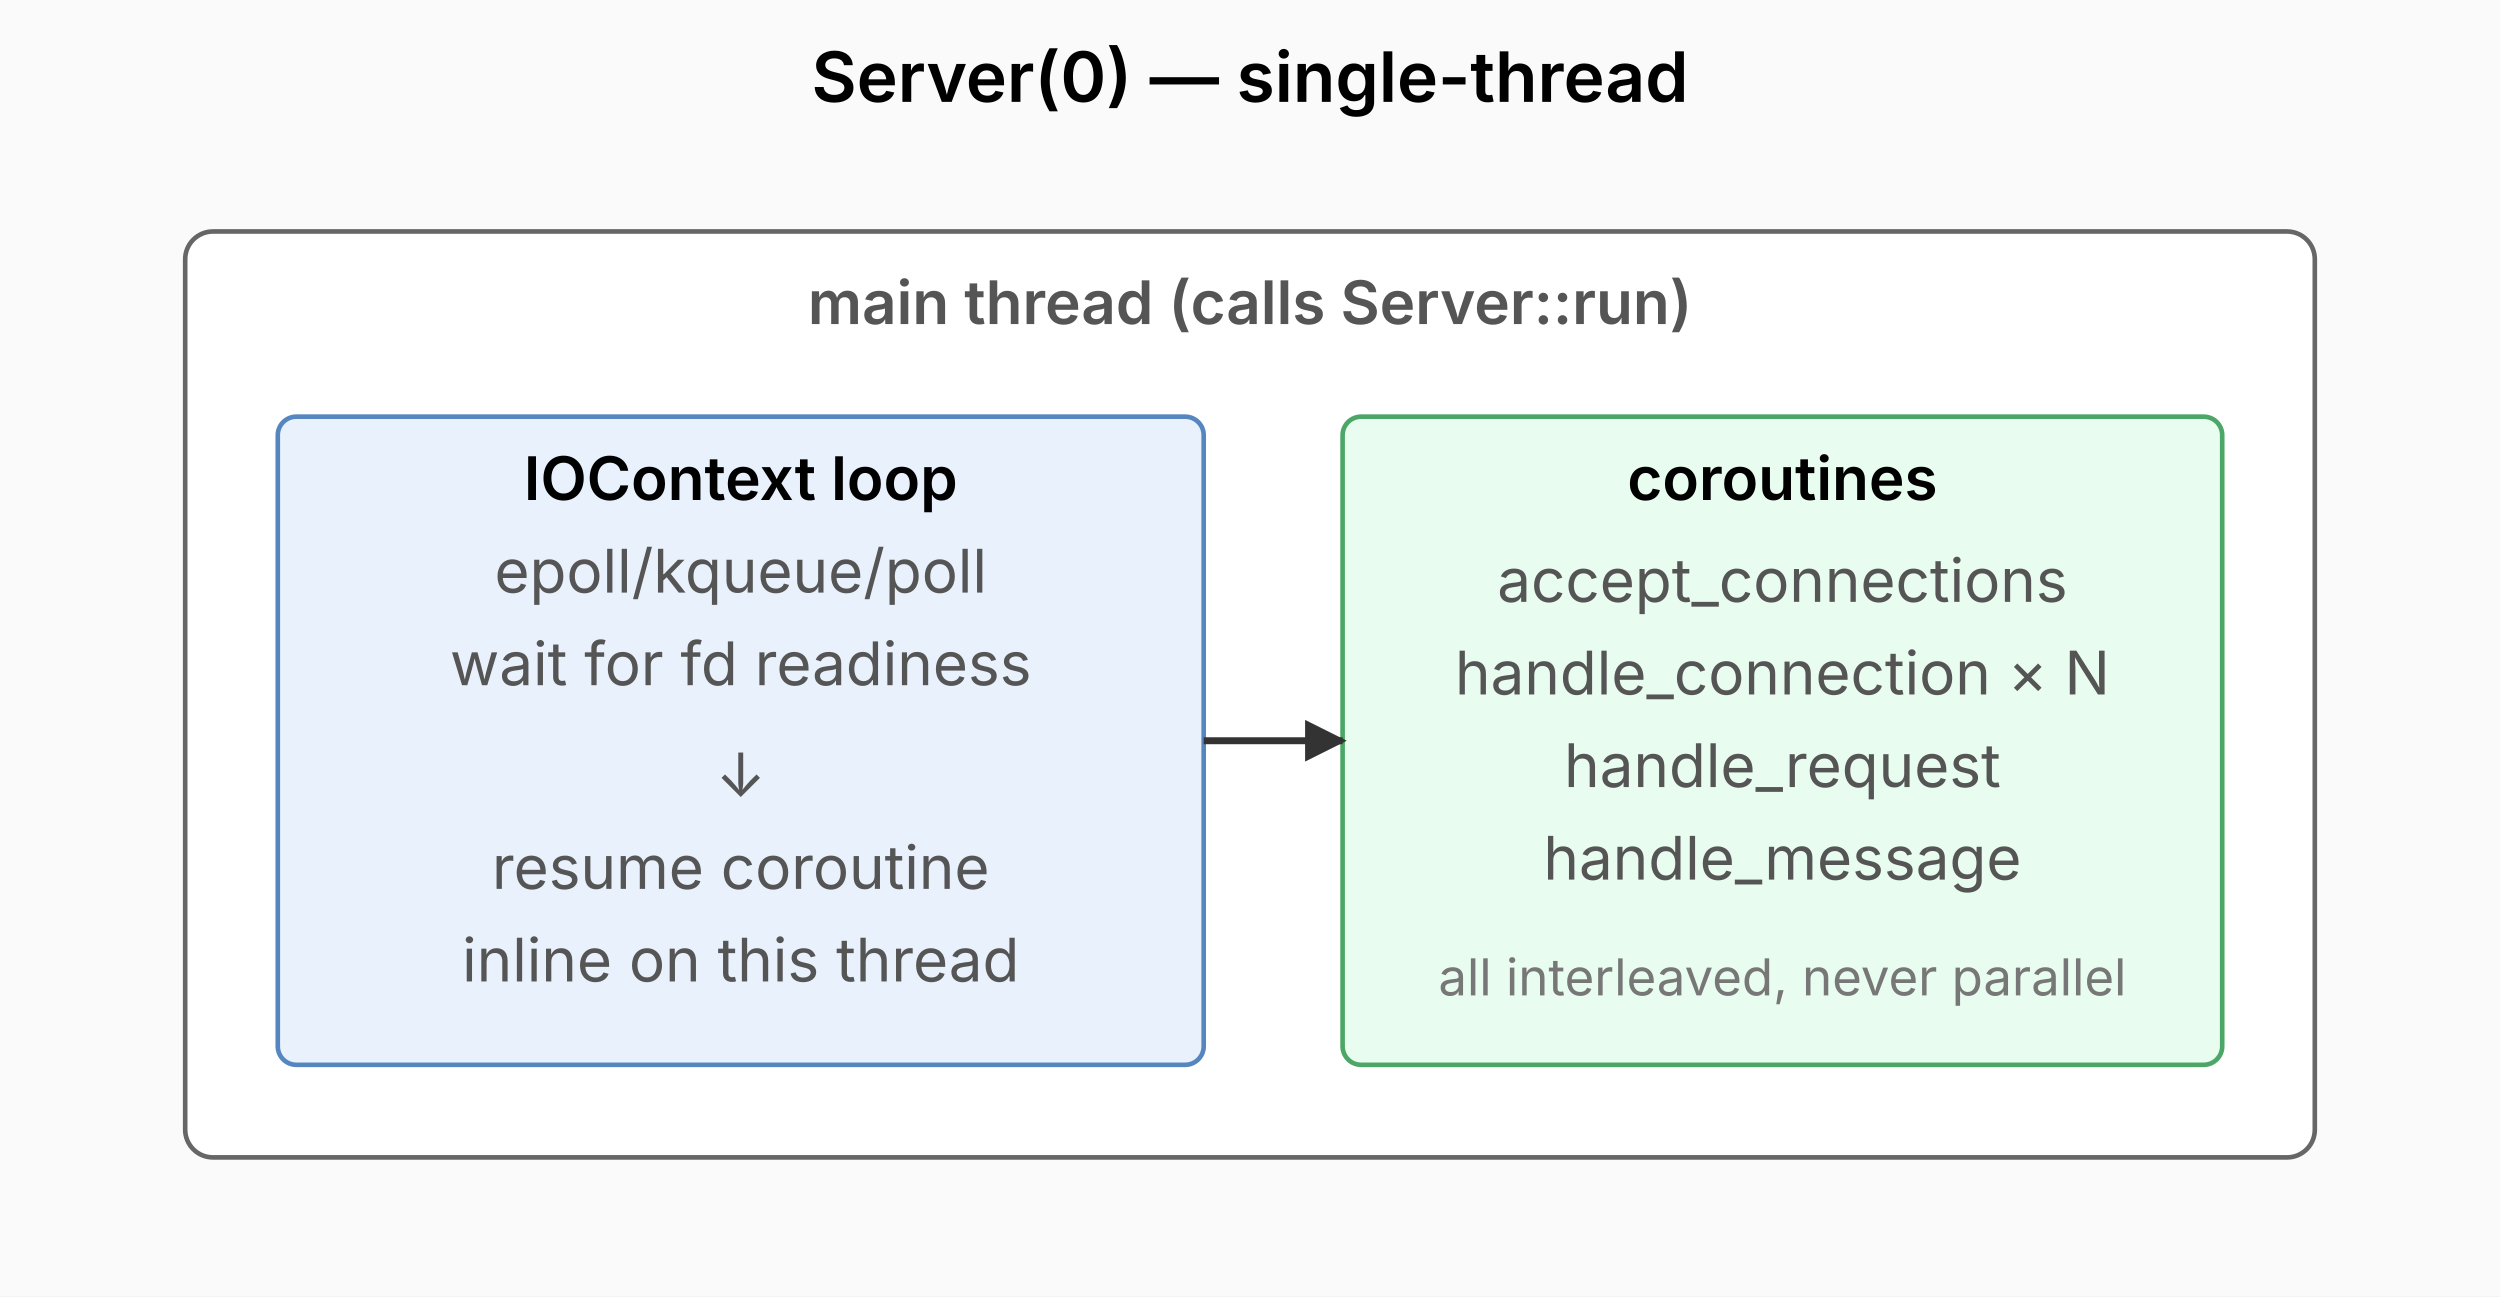
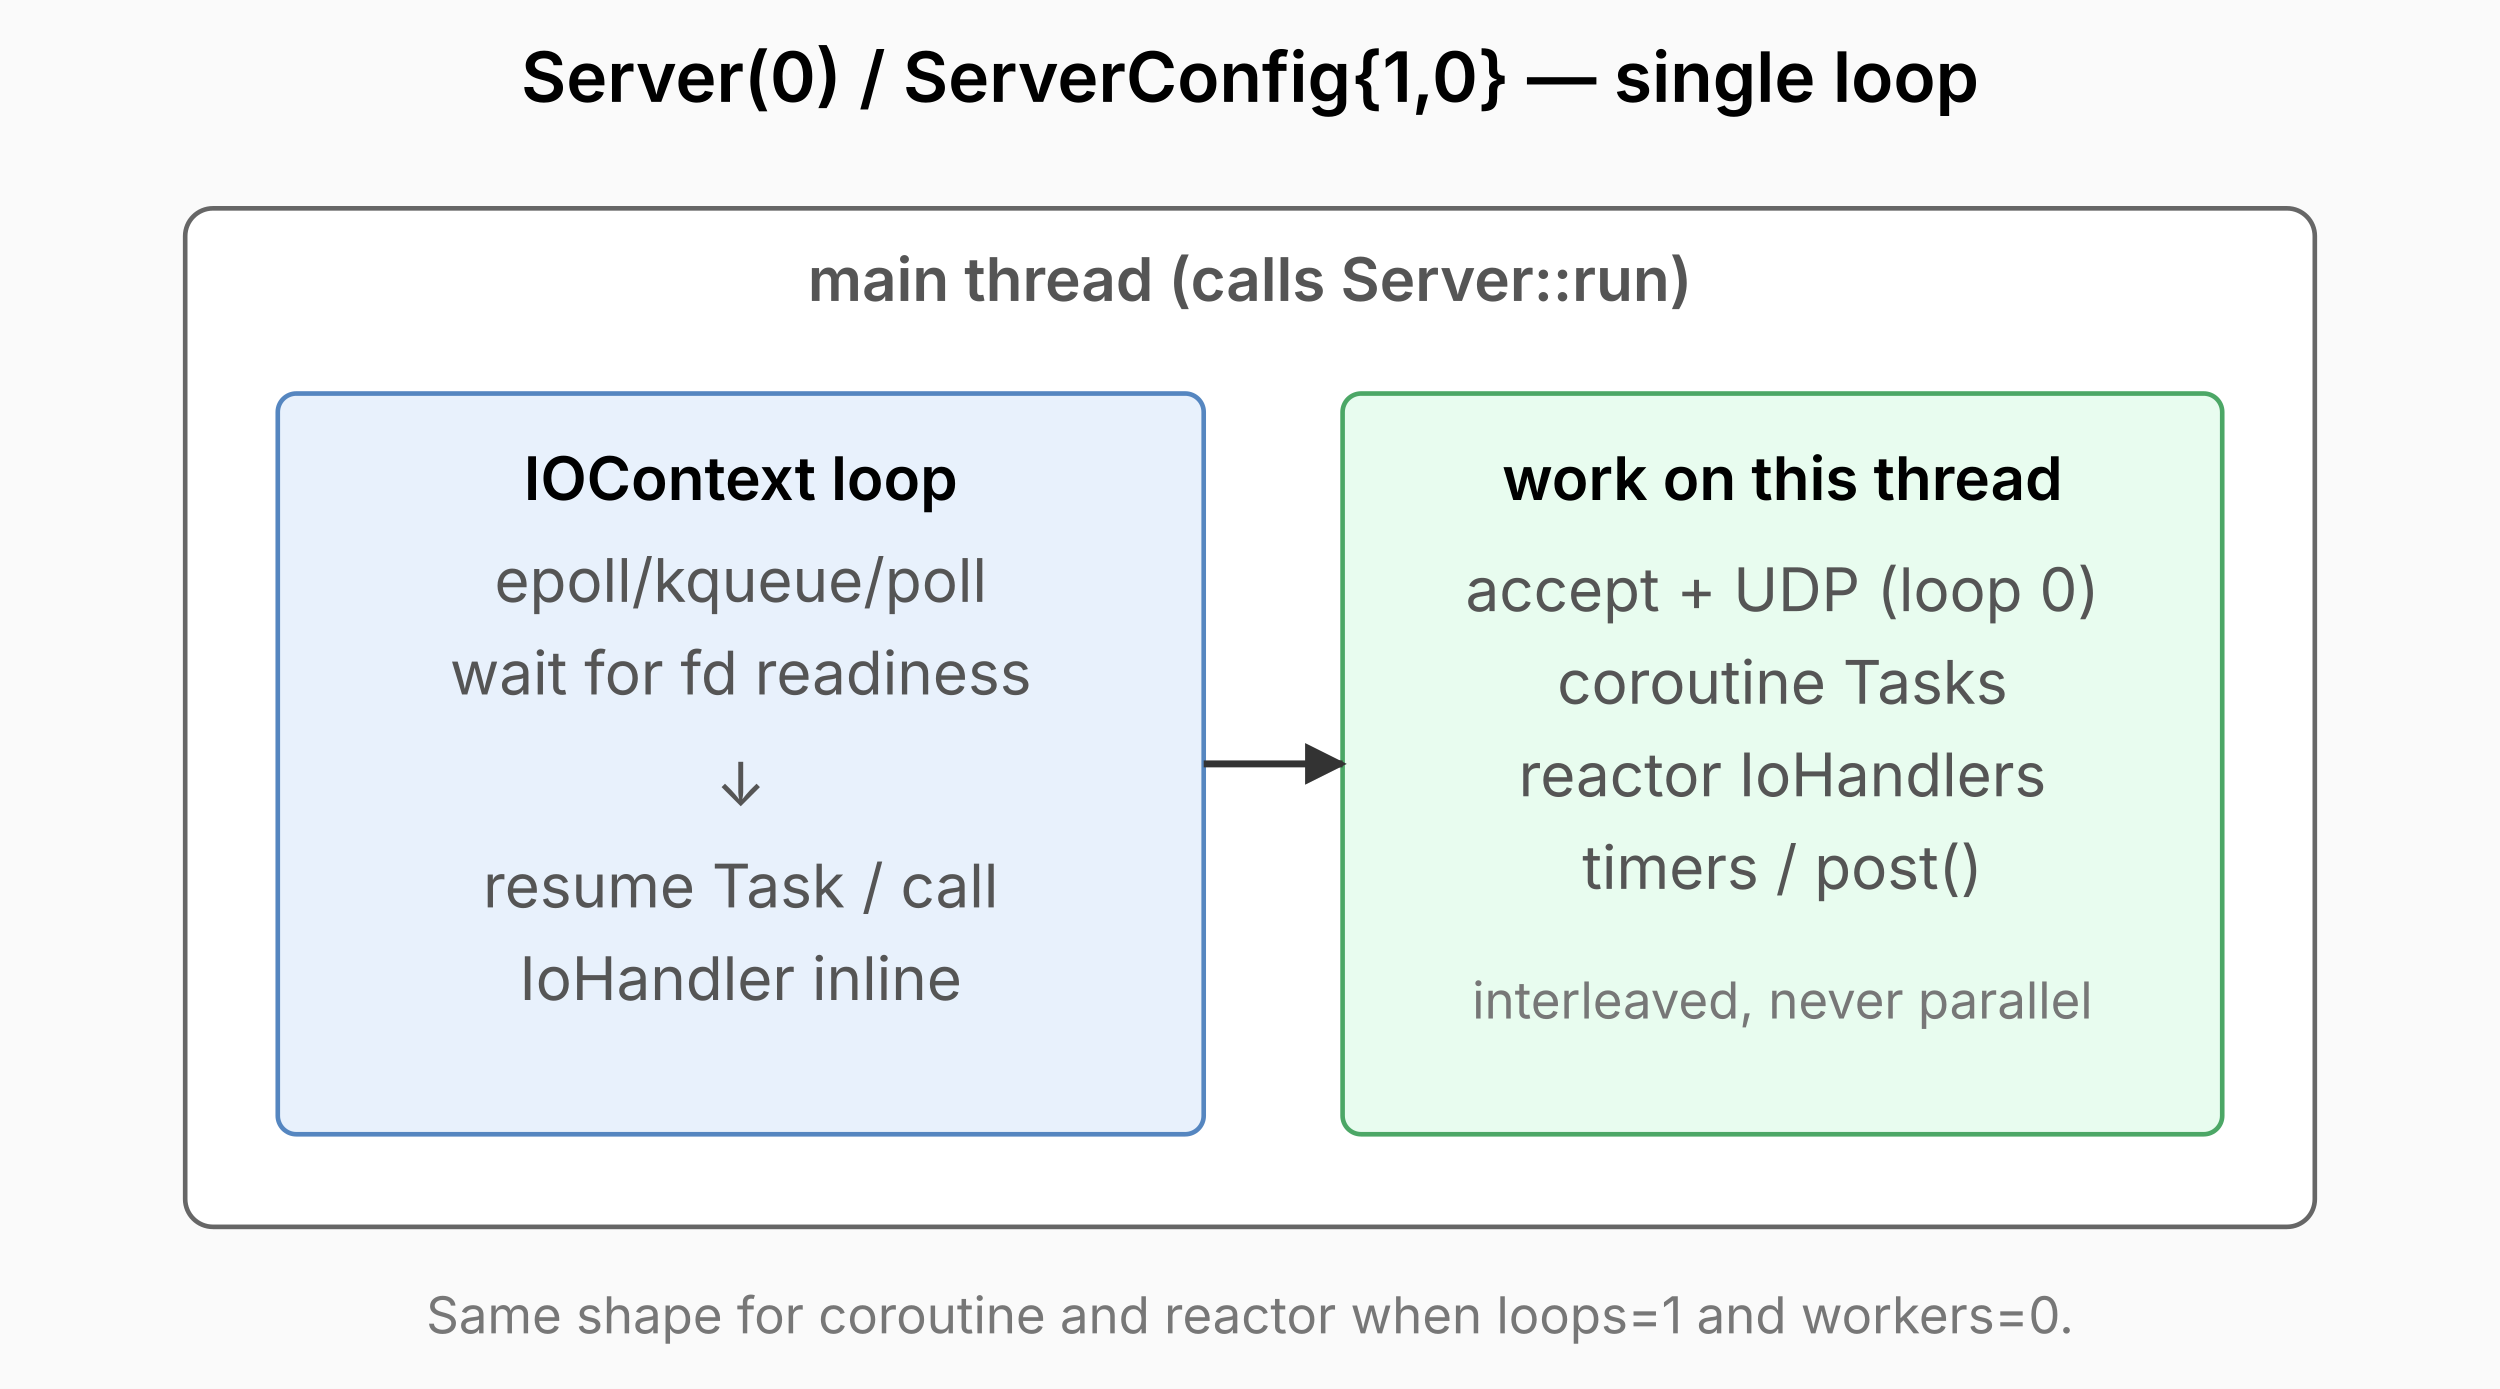
- <svg xmlns="http://www.w3.org/2000/svg" viewBox="0 0 540 280" font-family="-apple-system,system-ui,sans-serif" font-size="13">
+ <svg xmlns="http://www.w3.org/2000/svg" viewBox="0 0 540 300" font-family="-apple-system,system-ui,sans-serif" font-size="13">
  <defs>
    <marker id="arr-s" viewBox="0 0 10 10" refX="9" refY="5" markerWidth="6" markerHeight="6" orient="auto">
      <path d="M 0 0 L 10 5 L 0 10 z" fill="#333" />
    </marker>
  </defs>
-   <rect x="0" y="0" width="540" height="280" fill="#fafafa" />
-   <text x="270" y="22" text-anchor="middle" font-weight="600" font-size="15">Server(0) — single-thread</text>
-   <rect x="40" y="50" width="460" height="200" fill="#fff" stroke="#666" rx="6" />
-   <text x="270" y="70" text-anchor="middle" font-weight="600" fill="#555">main thread (calls Server::run)</text>
-   <rect x="60" y="90" width="200" height="140" fill="#e8f1fc" stroke="#5586c0" rx="4" />
+   <rect x="0" y="0" width="540" height="300" fill="#fafafa" />
+   <text x="270" y="22" text-anchor="middle" font-weight="600" font-size="15">Server(0) / ServerConfig{1,0} — single loop</text>
+   <rect x="40" y="45" width="460" height="220" fill="#fff" stroke="#666" rx="6" />
+   <text x="270" y="65" text-anchor="middle" font-weight="600" fill="#555">main thread (calls Server::run)</text>
+   <rect x="60" y="85" width="200" height="160" fill="#e8f1fc" stroke="#5586c0" rx="4" />
  <text x="160" y="108" text-anchor="middle" font-weight="600">IOContext loop</text>
-   <text x="160" y="128" text-anchor="middle" fill="#555">epoll/kqueue/poll</text>
-   <text x="160" y="148" text-anchor="middle" fill="#555">wait for fd readiness</text>
-   <text x="160" y="172" text-anchor="middle" fill="#555">↓</text>
-   <text x="160" y="192" text-anchor="middle" fill="#555">resume coroutine</text>
-   <text x="160" y="212" text-anchor="middle" fill="#555">inline on this thread</text>
-   <rect x="290" y="90" width="190" height="140" fill="#e8fcef" stroke="#4ca766" rx="4" />
-   <text x="385" y="108" text-anchor="middle" font-weight="600">coroutines</text>
-   <text x="385" y="130" text-anchor="middle" fill="#555">accept_connections</text>
-   <text x="385" y="150" text-anchor="middle" fill="#555">handle_connection × N</text>
-   <text x="385" y="170" text-anchor="middle" fill="#555">handle_request</text>
-   <text x="385" y="190" text-anchor="middle" fill="#555">handle_message</text>
-   <text x="385" y="215" text-anchor="middle" fill="#777" font-size="11">all interleaved, never parallel</text>
-   <line x1="260" y1="160" x2="290" y2="160" stroke="#333" stroke-width="1.5" marker-end="url(#arr-s)" />
+   <text x="160" y="130" text-anchor="middle" fill="#555">epoll/kqueue/poll</text>
+   <text x="160" y="150" text-anchor="middle" fill="#555">wait for fd readiness</text>
+   <text x="160" y="174" text-anchor="middle" fill="#555">↓</text>
+   <text x="160" y="196" text-anchor="middle" fill="#555">resume Task / call</text>
+   <text x="160" y="216" text-anchor="middle" fill="#555">IoHandler inline</text>
+   <rect x="290" y="85" width="190" height="160" fill="#e8fcef" stroke="#4ca766" rx="4" />
+   <text x="385" y="108" text-anchor="middle" font-weight="600">work on this thread</text>
+   <text x="385" y="132" text-anchor="middle" fill="#555">accept + UDP (loop 0)</text>
+   <text x="385" y="152" text-anchor="middle" fill="#555">coroutine Tasks</text>
+   <text x="385" y="172" text-anchor="middle" fill="#555">reactor IoHandlers</text>
+   <text x="385" y="192" text-anchor="middle" fill="#555">timers / post()</text>
+   <text x="385" y="220" text-anchor="middle" fill="#777" font-size="11">interleaved, never parallel</text>
+   <line x1="260" y1="165" x2="290" y2="165" stroke="#333" stroke-width="1.5" marker-end="url(#arr-s)" />
+   <text x="270" y="288" text-anchor="middle" fill="#777" font-size="11">Same shape for coroutine and reactor when loops=1 and workers=0.</text>
</svg>
